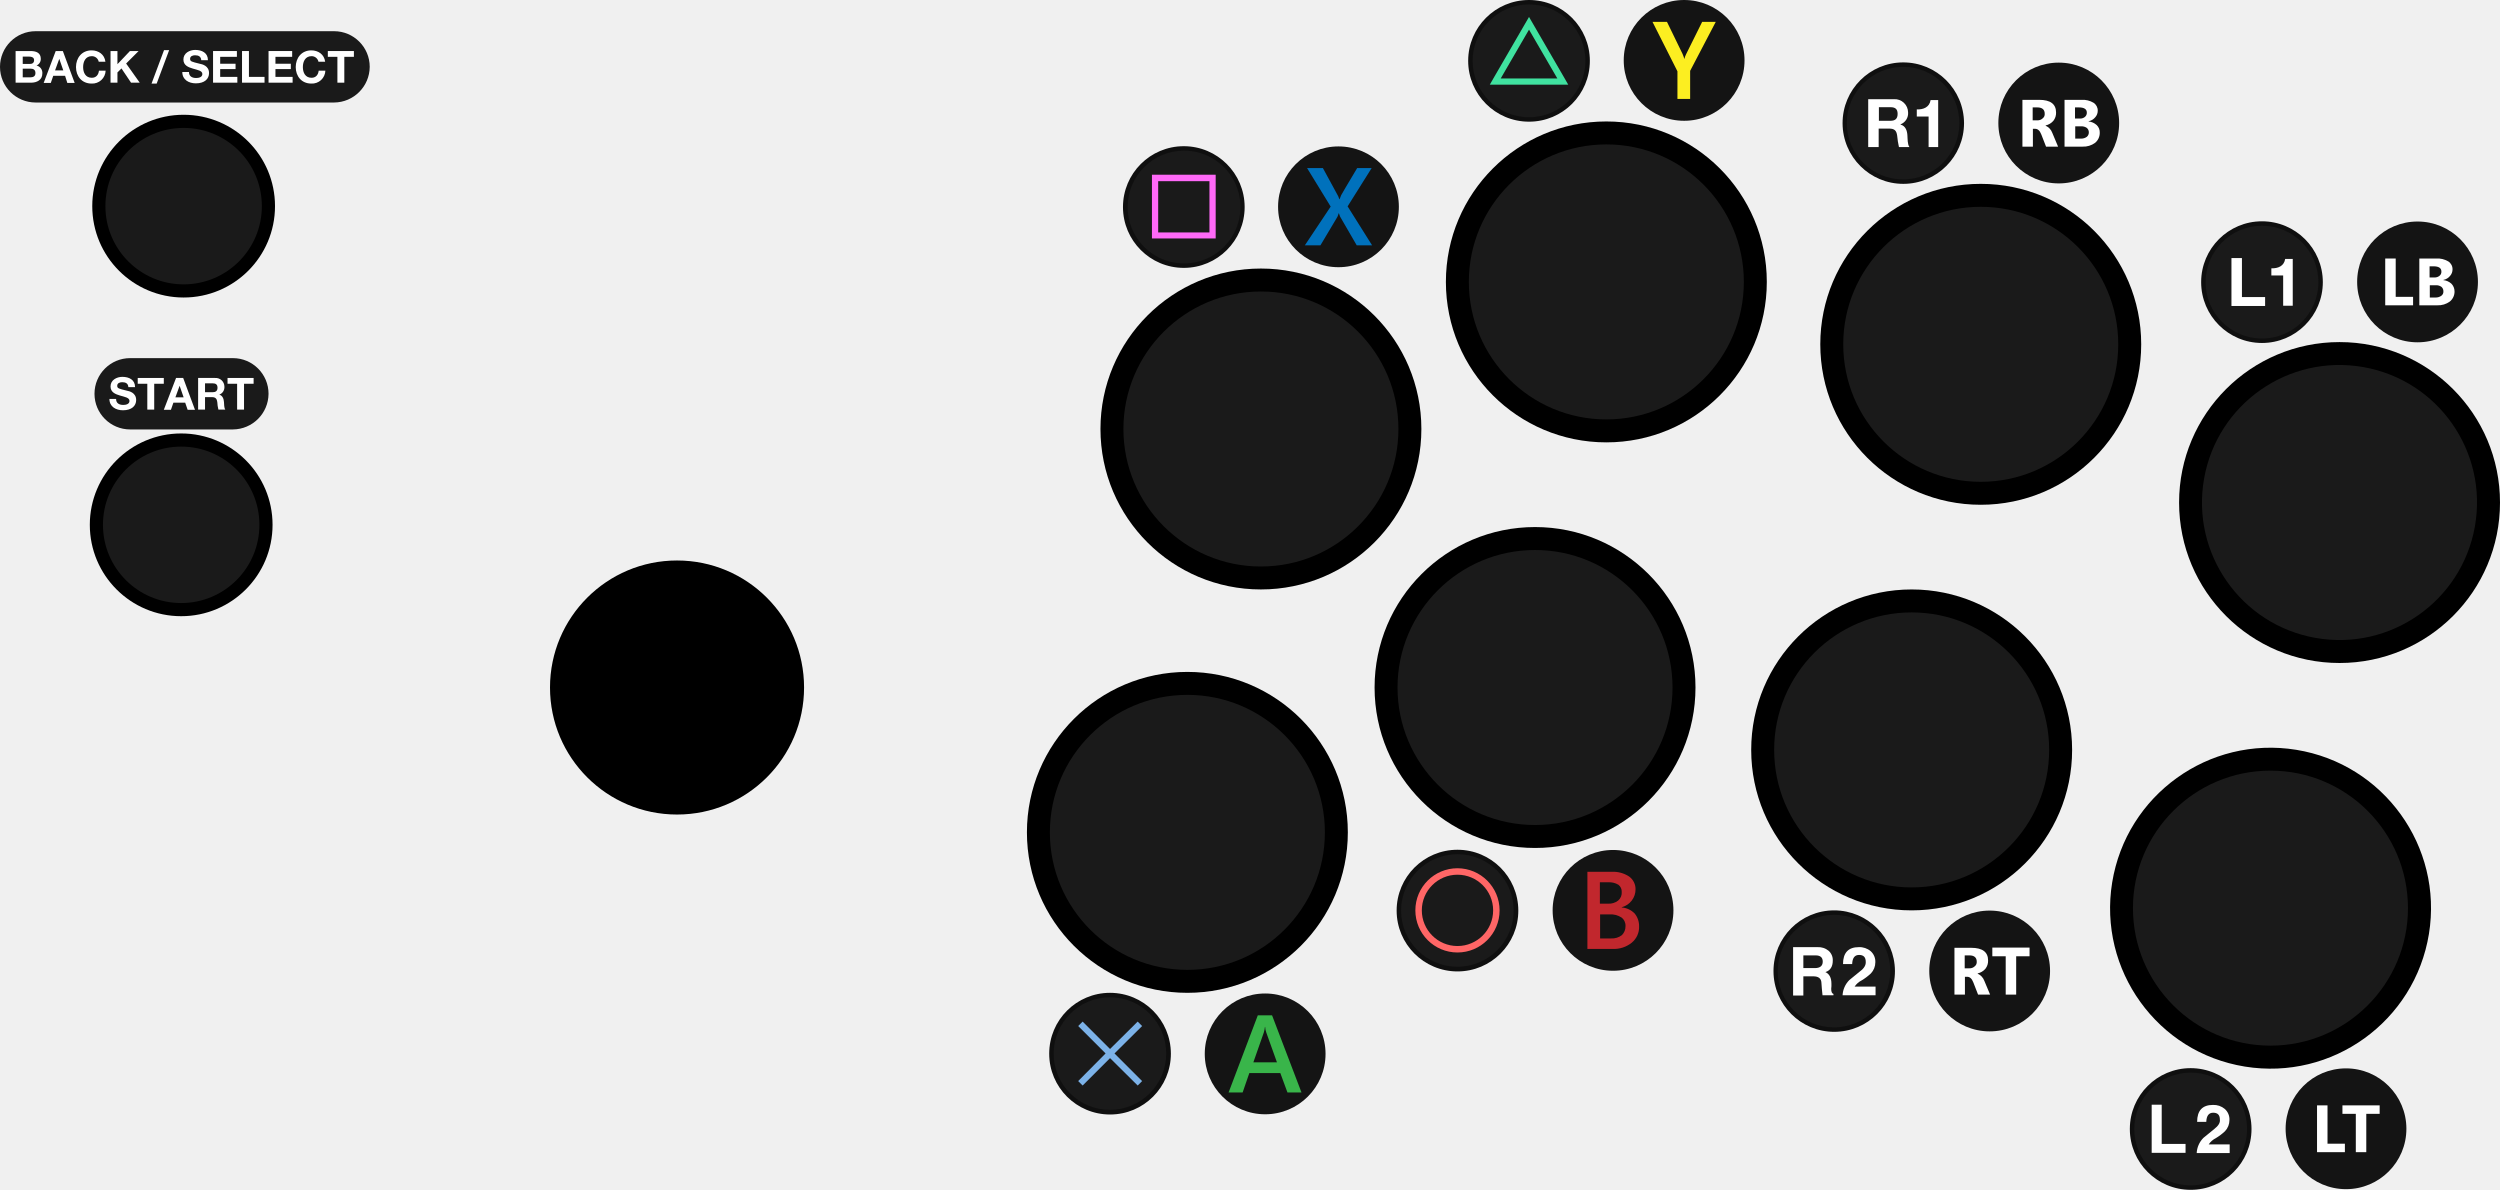
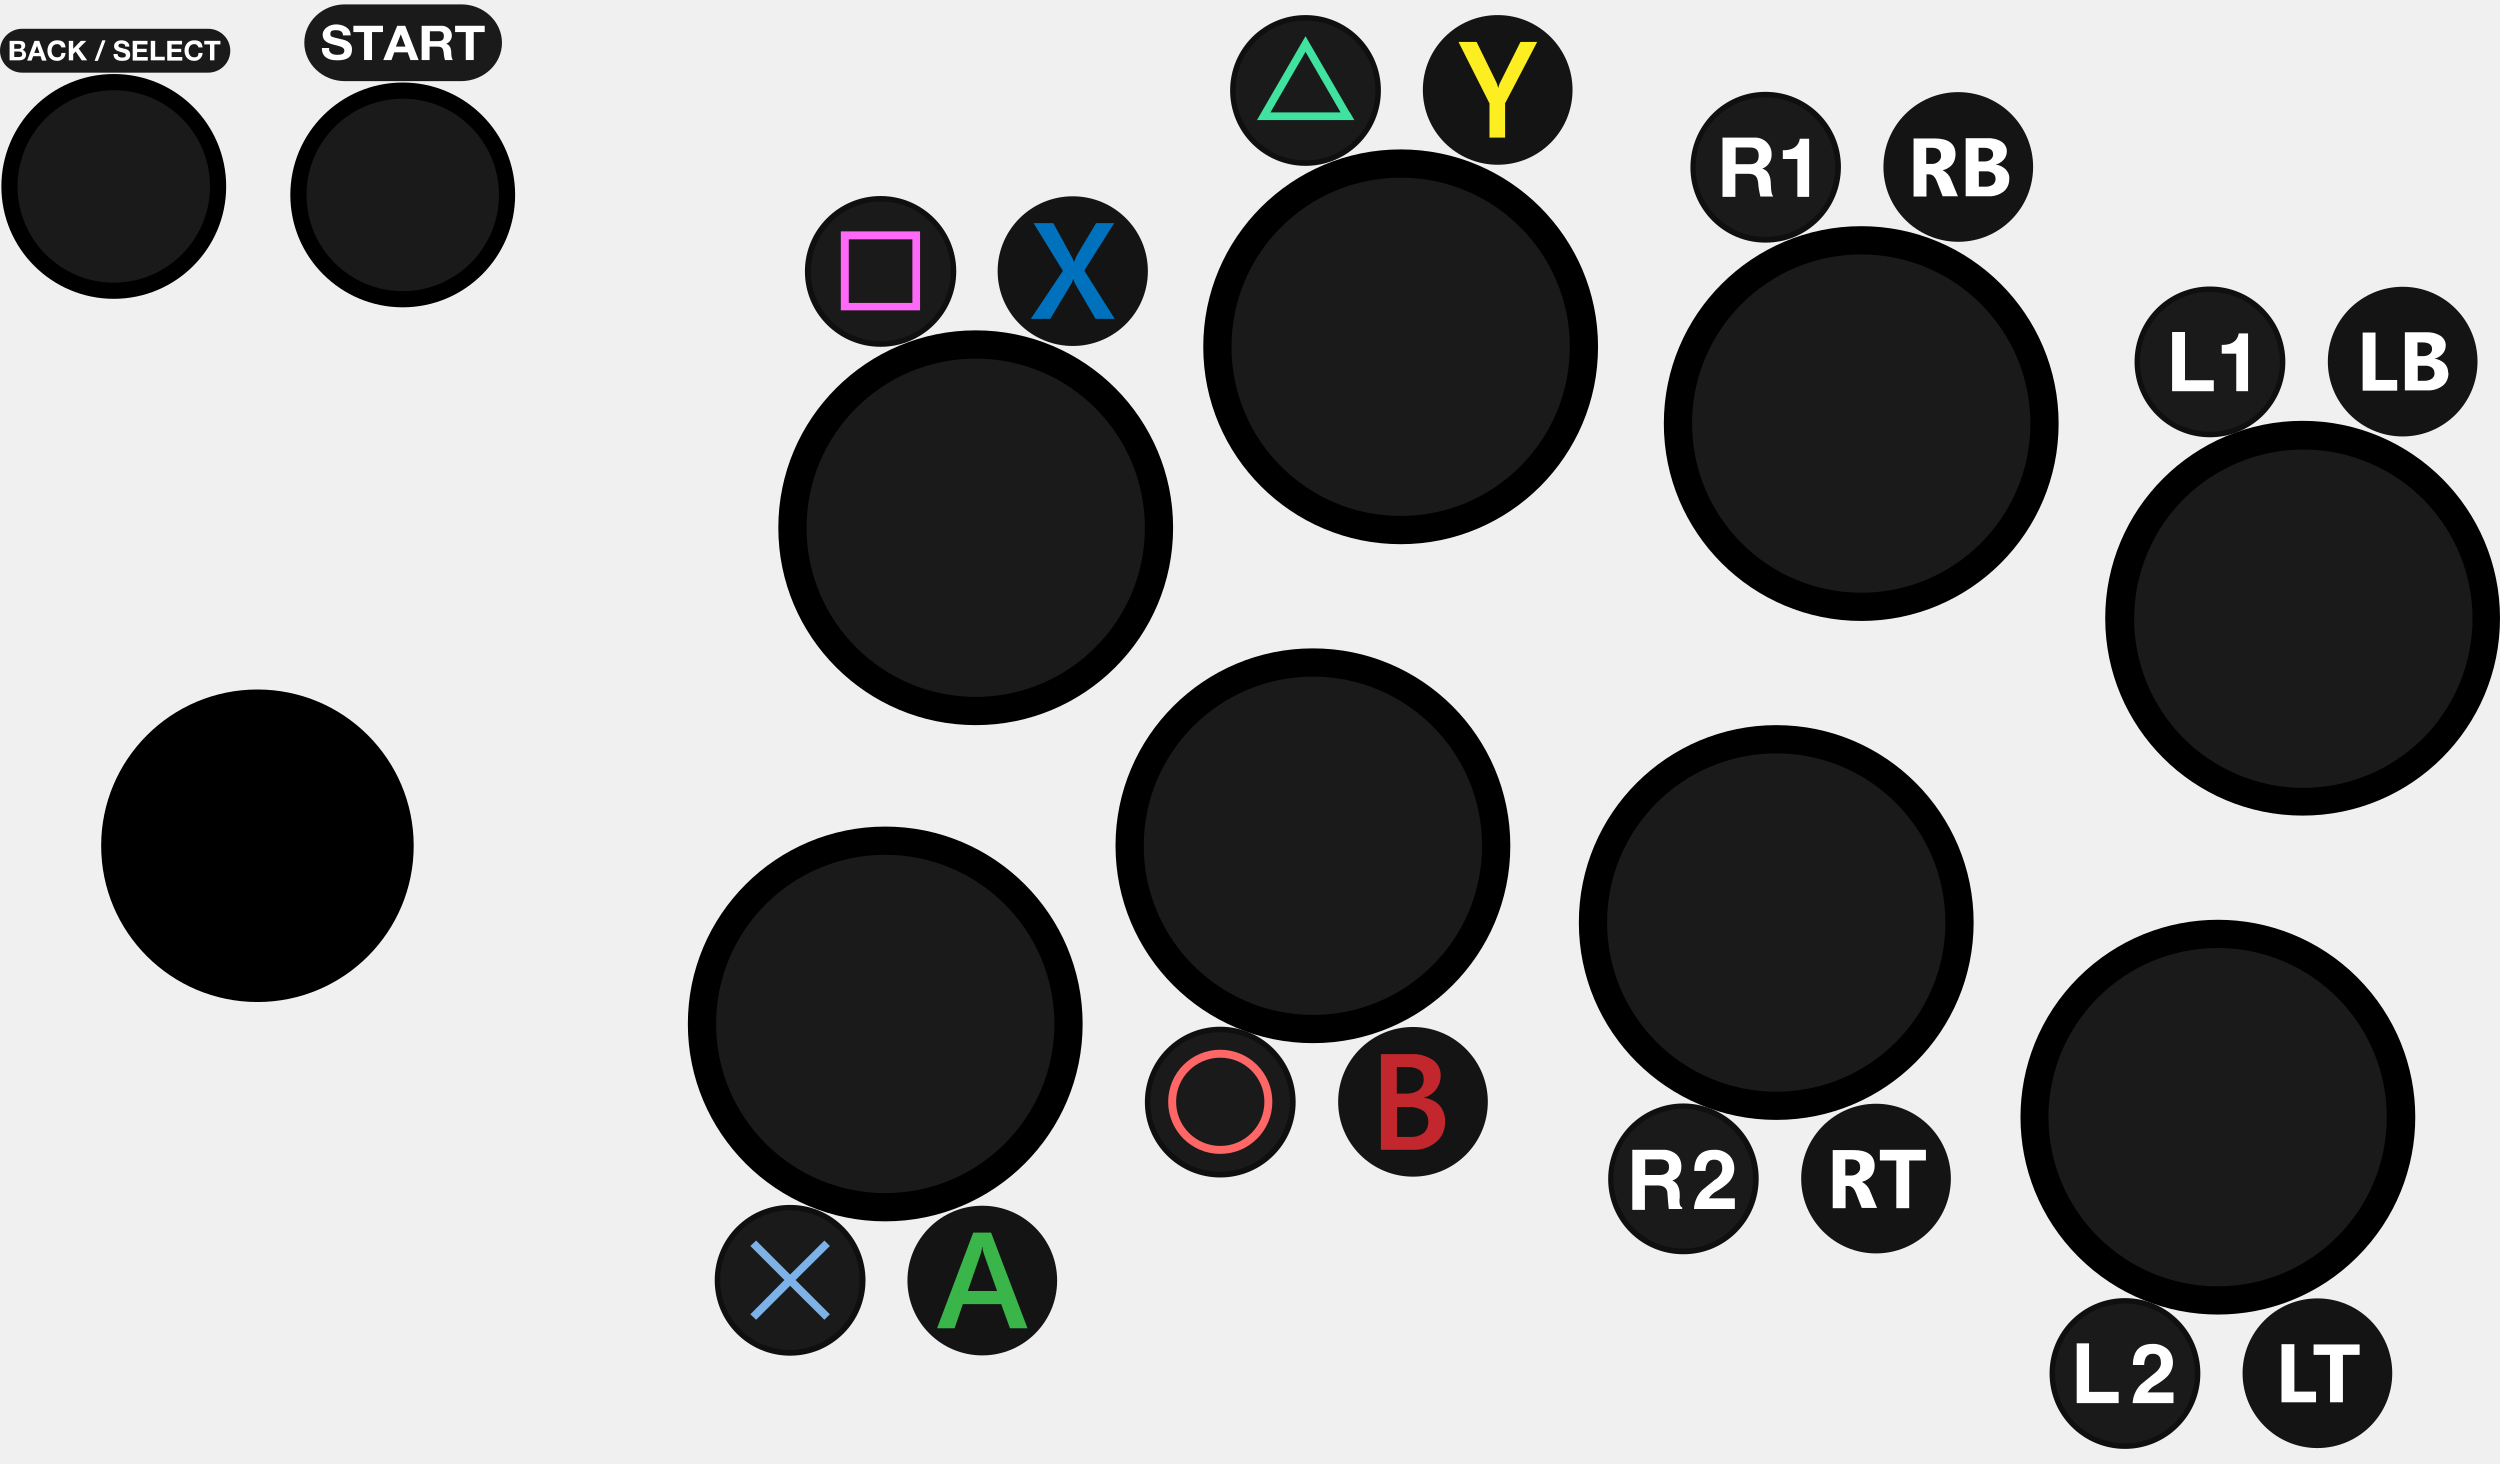
- <svg xmlns="http://www.w3.org/2000/svg" id="Layer_1" data-name="Layer 1" width="1121.8" height="533.9" viewBox="0 0 1121.8 533.9">
+ <svg xmlns="http://www.w3.org/2000/svg" id="Layer_1" version="1.1" viewBox="0 0 911.9 533.9">
  <defs>
    <style>
-       .cls-1 {
+       .st0 {
+         fill: #ff69f8;
+       }
+ 
+       .st1 {
+         fill: #39b54a;
+       }
+ 
+       .st2 {
+         fill: #0071bc;
+       }
+ 
+       .st3 {
+         fill: #141414;
+       }
+ 
+       .st4 {
+         fill: #fff;
+       }
+ 
+       .st5 {
+         fill: #f66;
+       }
+ 
+       .st6 {
+         isolation: isolate;
+       }
+ 
+       .st7 {
+         fill: #c1272d;
+       }
+ 
+       .st8 {
+         fill: #40e2a0;
+       }
+ 
+       .st9 {
+         fill: #0f0f0f;
+       }
+ 
+       .st10 {
        fill: #1a1a1a;
      }

-       .cls-2 {
-         fill: #fff;
-       }
- 
-       .cls-3 {
-         fill: #141414;
-       }
- 
-       .cls-4 {
-         fill: #0f0f0f;
-       }
- 
-       .cls-5 {
-         isolation: isolate;
-       }
- 
-       .cls-6 {
+       .st11 {
        fill: #fcee21;
      }

-       .cls-7 {
-         fill: #40e2a0;
-       }
- 
-       .cls-8 {
-         fill: #0071bc;
-       }
- 
-       .cls-9 {
-         fill: #ff69f8;
-       }
- 
-       .cls-10 {
-         fill: #39b54a;
-       }
- 
-       .cls-11 {
+       .st12 {
        fill: #7cb2e8;
-       }
- 
-       .cls-12 {
-         fill: #c1272d;
-       }
- 
-       .cls-13 {
-         fill: #f66;
      }
    </style>
  </defs>
  <g>
    <g>
-       <circle cx="565.8" cy="192.5" r="72" />
-       <circle class="cls-1" cx="565.8" cy="192.5" r="61.7" />
-     </g>
-     <g>
-       <circle cx="720.8" cy="126.5" r="72" />
-       <circle class="cls-1" cx="720.8" cy="126.5" r="61.7" />
-     </g>
-     <g>
-       <circle cx="888.8" cy="154.5" r="72" />
-       <circle class="cls-1" cx="888.8" cy="154.5" r="61.7" />
-     </g>
-     <g>
-       <circle cx="1049.8" cy="225.5" r="72" />
-       <circle class="cls-1" cx="1049.8" cy="225.5" r="61.7" transform="translate(645.58 1220.25) rotate(-80.01)" />
-     </g>
-     <g>
-       <circle cx="1018.8" cy="407.5" r="72" transform="translate(453.37 1347.87) rotate(-80.78)" />
-       <circle class="cls-1" cx="1018.8" cy="407.5" r="61.7" />
-     </g>
-     <g>
-       <circle cx="857.8" cy="336.5" r="72" />
-       <circle class="cls-1" cx="857.8" cy="336.5" r="61.7" />
-     </g>
-     <g>
-       <circle cx="688.8" cy="308.5" r="72" />
-       <circle class="cls-1" cx="688.8" cy="308.5" r="61.7" />
-     </g>
-     <g>
-       <circle cx="532.8" cy="373.5" r="72" />
-       <circle class="cls-1" cx="532.8" cy="373.5" r="61.7" />
-     </g>
-   </g>
-   <circle cx="303.8" cy="308.5" r="57" />
-   <g>
-     <circle cx="82.4" cy="92.5" r="41" />
-     <circle class="cls-1" cx="82.4" cy="92.5" r="35.1" />
-   </g>
-   <path class="cls-1" d="M104.5,192.7H58.4a16,16,0,0,1-16-16h0a16,16,0,0,1,16-16h46.1a16,16,0,0,1,16,16h0A16.11,16.11,0,0,1,104.5,192.7Z" />
-   <g>
-     <circle cx="81.3" cy="235.5" r="41" />
-     <circle class="cls-1" cx="81.3" cy="235.5" r="35.1" />
-   </g>
-   <g>
-     <path class="cls-2" d="M52.1,179.1c0,1.9,1.5,2.6,3.2,2.6,1.1,0,2.8-.3,2.8-1.8s-2.2-1.8-4.2-2.4-4.3-1.4-4.3-4.1c0-2.9,2.8-4.3,5.3-4.3,3,0,5.7,1.3,5.7,4.6h-3c-.1-1.7-1.3-2.2-2.8-2.2-1,0-2.2.4-2.2,1.6s.7,1.3,4.3,2.2c1.1.2,4.2.9,4.2,4.2,0,2.6-2,4.6-5.9,4.6-3.2,0-6.1-1.6-6.1-5.1h3Z" />
-     <path class="cls-2" d="M66.1,172.2H61.8v-2.6H73.5v2.6H69.2v11.6H66.1Z" />
-     <path class="cls-2" d="M79,169.6h3.2l5.3,14.3H84.2l-1.1-3.2H77.8l-1.1,3.2H73.5Zm-.3,8.7h3.7l-1.8-5.2h0Z" />
-     <path class="cls-2" d="M88.8,169.6h7.7a3.92,3.92,0,0,1,4.2,3.9,3.58,3.58,0,0,1-2.3,3.6h0c1.5.4,2,1.9,2.1,3.3.1.9,0,2.6.6,3.4H98a17.36,17.36,0,0,1-.5-3.4c-.2-1.5-.8-2.2-2.4-2.2H92v5.6H88.9V169.6ZM92,176h3.4c1.4,0,2.2-.6,2.2-2s-.7-2-2.2-2H92Z" />
-     <path class="cls-2" d="M106.4,172.2h-4.3v-2.6h11.7v2.6h-4.3v11.6h-3.1Z" />
-   </g>
-   <path class="cls-1" d="M149.9,46H16A16,16,0,0,1,0,30H0A16,16,0,0,1,16,14H149.9a16,16,0,0,1,16,16h0A16.11,16.11,0,0,1,149.9,46Z" />
-   <g>
-     <path class="cls-2" d="M7,22.9h6.7c2.7,0,4.6.9,4.6,3.5a3.19,3.19,0,0,1-1.9,3A3.38,3.38,0,0,1,19,33c0,2.9-2.5,4.1-5,4.1H7Zm3.2,5.8h3.2c1.1,0,1.9-.5,1.9-1.7s-1-1.6-2.2-1.6H10.2Zm0,6h3.4c1.2,0,2.3-.4,2.3-1.9s-.9-2-2.3-2H10.2Z" />
-     <path class="cls-2" d="M25,22.9h3.2l5.3,14.3H30.2l-1-3.2H23.9l-1.1,3.2H19.6Zm-.3,8.7h3.7l-1.8-5.2h0Z" />
-     <path class="cls-2" d="M44.3,27.7a3.13,3.13,0,0,0-3.1-2.5c-2.8,0-3.9,2.4-3.9,4.9s1.1,4.8,3.9,4.8c1.9,0,3-1.3,3.2-3.2h3a6,6,0,0,1-6.3,5.8c-4.4,0-7-3.3-7-7.4s2.6-7.5,7-7.5c3.1,0,5.8,1.8,6.2,5.1Z" />
-     <path class="cls-2" d="M49.6,22.9h3.1v5.9l5.6-5.9h3.9l-5.6,5.6,6.1,8.6H58.8l-4.3-6.4-1.8,1.8v4.6H49.6Z" />
-     <path class="cls-2" d="M73.6,22.5h2.3l-5.6,15H68Z" />
-     <path class="cls-2" d="M84.8,32.4c0,1.9,1.5,2.6,3.2,2.6,1.1,0,2.8-.3,2.8-1.8s-2.2-1.8-4.2-2.4-4.3-1.4-4.3-4.1c0-2.9,2.8-4.3,5.3-4.3,3,0,5.7,1.3,5.7,4.6h-3c-.1-1.7-1.3-2.2-2.8-2.2-1,0-2.2.4-2.2,1.6s.7,1.3,4.3,2.2c1.1.2,4.2.9,4.2,4.2,0,2.6-2,4.6-5.9,4.6-3.2,0-6.1-1.6-6.1-5.1h3Z" />
-     <path class="cls-2" d="M95.6,22.9h10.7v2.6H98.8v3.1h6.9V31H98.8v3.5h7.7v2.6H95.6Z" />
-     <path class="cls-2" d="M108.6,22.9h3.1V34.5h7v2.6H108.6Z" />
-     <path class="cls-2" d="M120.4,22.9h10.7v2.6h-7.5v3.1h6.9V31h-6.9v3.5h7.7v2.6H120.5V22.9Z" />
-     <path class="cls-2" d="M142.9,27.7a3.13,3.13,0,0,0-3.1-2.5c-2.8,0-3.9,2.4-3.9,4.9s1.1,4.8,3.9,4.8c1.9,0,3-1.3,3.2-3.2h3a6,6,0,0,1-6.3,5.8c-4.4,0-7-3.3-7-7.4s2.6-7.5,7-7.5c3.1,0,5.8,1.8,6.2,5.1Z" />
-     <path class="cls-2" d="M151.4,25.5h-4.3V22.9h11.7v2.6h-4.3V37.1h-3.1V25.5Z" />
+       <circle cx="355.9" cy="192.5" r="72" />
+       <circle class="st10" cx="355.9" cy="192.5" r="61.7" />
+     </g>
+     <g>
+       <circle cx="510.9" cy="126.5" r="72" />
+       <circle class="st10" cx="510.9" cy="126.5" r="61.7" />
+     </g>
+     <g>
+       <circle cx="678.9" cy="154.5" r="72" />
+       <circle class="st10" cx="678.9" cy="154.5" r="61.7" />
+     </g>
+     <g>
+       <circle cx="839.9" cy="225.5" r="72" />
+       <circle class="st10" cx="839.9" cy="225.5" r="61.7" transform="translate(341 937.8) rotate(-70)" />
+     </g>
+     <g>
+       <circle cx="809" cy="407.5" r="72" transform="translate(-51.2 691.4) rotate(-45)" />
+       <circle class="st10" cx="808.9" cy="407.5" r="61.7" />
+     </g>
+     <g>
+       <circle cx="647.9" cy="336.5" r="72" />
+       <circle class="st10" cx="647.9" cy="336.5" r="61.7" />
+     </g>
+     <g>
+       <circle cx="478.9" cy="308.5" r="72" />
+       <circle class="st10" cx="478.9" cy="308.5" r="61.7" />
+     </g>
+     <g>
+       <circle cx="322.9" cy="373.5" r="72" />
+       <circle class="st10" cx="322.9" cy="373.5" r="61.7" />
+     </g>
+   </g>
+   <circle cx="93.9" cy="308.5" r="57" />
+   <g>
+     <circle cx="41.5" cy="68" r="41" />
+     <circle class="st10" cx="41.5" cy="68" r="35.1" />
+   </g>
+   <path class="st10" d="M168.3,29.6h-42.5c-8.1,0-14.8-6.3-14.8-14h0c0-7.7,6.6-14,14.8-14h42.5c8.1,0,14.8,6.3,14.8,14h0c0,7.7-6.6,13.9-14.8,14Z" />
+   <g>
+     <circle cx="146.9" cy="71.1" r="41" />
+     <circle class="st10" cx="146.9" cy="71.1" r="35.1" />
+   </g>
+   <g>
+     <path class="st4" d="M120,17.7c0,1.7,1.4,2.3,3,2.3s2.6-.3,2.6-1.6-2-1.6-3.9-2.1-4-1.2-4-3.6,2.6-3.8,4.9-3.8,5.3,1.1,5.3,4h-2.8c0-1.5-1.2-1.9-2.6-1.9s-2,.3-2,1.4.6,1.1,4,1.9c1,.2,3.9.8,3.9,3.7s-1.8,4-5.4,4-5.6-1.4-5.6-4.5h2.8Z" />
+     <path class="st4" d="M132.9,11.7h-4v-2.3h10.8v2.3h-4v10.2h-2.9v-10.2Z" />
+     <path class="st4" d="M144.8,9.4h3l4.9,12.5h-3l-1-2.8h-4.9l-1,2.8h-3l5.1-12.5ZM144.5,17h3.4l-1.7-4.5h0l-1.8,4.5Z" />
+     <path class="st4" d="M153.8,9.4h7.1c2-.1,3.7,1.3,3.9,3.2,0,0,0,.2,0,.2.1,1.4-.8,2.7-2.1,3.2h0c1.4.3,1.8,1.7,1.9,2.9,0,.8,0,2.3.6,3h-2.9c-.3-1-.4-2-.5-3-.2-1.3-.7-1.9-2.2-1.9h-2.9v4.9h-2.9v-12.4h0ZM156.8,15h3.1c1.3,0,2-.5,2-1.8s-.6-1.8-2-1.8h-3.1v3.5Z" />
+     <path class="st4" d="M170,11.7h-4v-2.3h10.8v2.3h-4v10.2h-2.9v-10.2Z" />
+   </g>
+   <path class="st10" d="M75.9,26.5H8.1c-4.5,0-8.1-3.6-8.1-8h0c0-4.4,3.6-8,8.1-8h67.8c4.5,0,8.1,3.6,8.1,8h0c0,4.4-3.6,8-8.1,8Z" />
+   <g>
+     <path class="st4" d="M3.5,14.9h3.4c1.4,0,2.3.4,2.3,1.8,0,.6-.4,1.2-1,1.5.8.2,1.4,1,1.3,1.8,0,1.5-1.3,2-2.5,2h-3.5v-7.1ZM5.2,17.8h1.6c.6,0,1-.2,1-.9s-.5-.8-1.1-.8h-1.5v1.7ZM5.2,20.8h1.7c.6,0,1.2-.2,1.2-1s-.5-1-1.2-1h-1.7v2Z" />
+     <path class="st4" d="M12.7,14.9h1.6l2.7,7.2h-1.7l-.5-1.6h-2.7l-.6,1.6h-1.6l2.7-7.2ZM12.5,19.3h1.9l-.9-2.6h0l-1,2.6Z" />
+     <path class="st4" d="M22.4,17.3c-.2-.7-.8-1.3-1.6-1.2-1.4,0-2,1.2-2,2.4s.6,2.4,2,2.4,1.5-.6,1.6-1.6h1.5c0,1.7-1.5,3-3.1,2.9,0,0,0,0,0,0-2.2,0-3.5-1.6-3.5-3.7s1.3-3.8,3.5-3.8,2.9.9,3.1,2.6h-1.5Z" />
+     <path class="st4" d="M25.1,14.9h1.6v2.9l2.8-2.9h2l-2.8,2.8,3.1,4.3h-2l-2.2-3.2-.9.9v2.3h-1.6v-7.1Z" />
+     <path class="st4" d="M37.3,14.7h1.2l-2.8,7.5h-1.2l2.8-7.5Z" />
+     <path class="st4" d="M42.9,19.7c0,1,.8,1.3,1.6,1.3s1.4-.1,1.4-.9-1.1-.9-2.1-1.2-2.2-.7-2.2-2.1,1.4-2.1,2.7-2.1,2.9.6,2.9,2.3h-1.5c0-.9-.7-1.1-1.4-1.1s-1.1.2-1.1.8.4.6,2.2,1.1c.6.1,2.1.4,2.1,2.1s-1,2.3-3,2.3-3.1-.8-3.1-2.5h1.5Z" />
+     <path class="st4" d="M48.4,14.9h5.4v1.3h-3.8v1.6h3.5v1.2h-3.5v1.8h3.9v1.3h-5.5v-7.1Z" />
+     <path class="st4" d="M55,14.9h1.6v5.8h3.5v1.3h-5.1v-7.1Z" />
+     <path class="st4" d="M61,14.9h5.4v1.3h-3.8v1.6h3.5v1.2h-3.5v1.8h3.9v1.3h-5.5v-7.1h0Z" />
+     <path class="st4" d="M72.4,17.3c-.2-.7-.8-1.3-1.6-1.2-1.4,0-2,1.2-2,2.4s.6,2.4,2,2.4,1.5-.6,1.6-1.6h1.5c0,1.7-1.5,3-3.1,2.9,0,0,0,0,0,0-2.2,0-3.5-1.6-3.5-3.7s1.3-3.8,3.5-3.8,2.9.9,3.1,2.6h-1.5Z" />
+     <path class="st4" d="M76.7,16.2h-2.2v-1.3h5.9v1.3h-2.2v5.8h-1.6v-5.8h0Z" />
  </g>
  <g>
    <g>
      <g id="ABXY">
        <g id="B">
-           <circle class="cls-3" cx="1084.8" cy="126.5" r="27.1" />
-         </g>
-       </g>
-       <g>
-         <path class="cls-2" d="M1082.8,137h-12.5V116h4.7v17.2h7.8Z" />
-         <path class="cls-2" d="M1101.4,130.7a5.74,5.74,0,0,1-2.1,4.6,8.9,8.9,0,0,1-5.6,1.7h-8.1V116h7.6a9.39,9.39,0,0,1,5.4,1.3,4.13,4.13,0,0,1,1.9,3.6,4.36,4.36,0,0,1-1.1,2.9,5.1,5.1,0,0,1-3,1.8v.1a6.29,6.29,0,0,1,3.6,1.6A4.94,4.94,0,0,1,1101.4,130.7Zm-5.9-8.9c0-1.5-1.2-2.3-3.5-2.3h-1.8v5h2.1a3.33,3.33,0,0,0,2.3-.7A2.25,2.25,0,0,0,1095.5,121.8Zm.9,8.9a2.52,2.52,0,0,0-.9-2,4,4,0,0,0-2.6-.7h-2.6v5.5h2.6a4.24,4.24,0,0,0,2.6-.8A2.26,2.26,0,0,0,1096.4,130.7Z" />
-       </g>
-     </g>
-     <g>
-       <g>
-         <path class="cls-1" d="M1015,152.7a26.3,26.3,0,1,1,26.3-26.3A26.33,26.33,0,0,1,1015,152.7Z" />
-         <path class="cls-4" d="M1015,101.3a25.3,25.3,0,1,1-25.3,25.3,25.33,25.33,0,0,1,25.3-25.3m0-2a27.3,27.3,0,1,0,27.3,27.3A27.34,27.34,0,0,0,1015,99.3Z" />
-       </g>
-       <g>
-         <path class="cls-2" d="M1001.3,115.8h4.7v17.5h10.4v4h-15.1V115.8Z" />
-         <path class="cls-2" d="M1028.8,137.2h-4.3V123.6h-5.3v-3.2c3,.1,5.7-1,6.2-4.2h3.4Z" />
-       </g>
-     </g>
-   </g>
-   <g>
-     <g id="ABXY-2" data-name="ABXY">
-       <g id="B-2" data-name="B">
-         <circle class="cls-3" cx="923.8" cy="55.2" r="27.1" />
-       </g>
-     </g>
-     <g>
-       <path class="cls-2" d="M923.5,65.8h-5.4L916,60.4c-.7-1.8-1.6-2.6-2.8-2.6h-1v8h-4.7v-21H915c5.1,0,7.6,1.9,7.6,5.7a5.67,5.67,0,0,1-1.2,3.7,6.5,6.5,0,0,1-3.5,2.1v.1a5.59,5.59,0,0,1,3,3.2Zm-6-14.8c0-1.8-1.1-2.8-3.3-2.8h-2.1V54h2.1a3.24,3.24,0,0,0,2.4-.9A2.34,2.34,0,0,0,917.5,51Z" />
-       <path class="cls-2" d="M942.2,59.5a5.74,5.74,0,0,1-2.1,4.6,8.9,8.9,0,0,1-5.6,1.7h-8.1v-21H934a9.39,9.39,0,0,1,5.4,1.3,4.13,4.13,0,0,1,1.9,3.6,4.36,4.36,0,0,1-1.1,2.9,5.1,5.1,0,0,1-3,1.8v.1a6.29,6.29,0,0,1,3.6,1.6A4.39,4.39,0,0,1,942.2,59.5Zm-5.8-9c0-1.5-1.2-2.3-3.5-2.3h-1.8v5h2.1a3.33,3.33,0,0,0,2.3-.7A2.38,2.38,0,0,0,936.4,50.5Zm.9,8.9a2.52,2.52,0,0,0-.9-2,4,4,0,0,0-2.6-.7h-2.6v5.5h2.6a4.24,4.24,0,0,0,2.6-.8A2.53,2.53,0,0,0,937.3,59.4Z" />
-     </g>
-     <g>
-       <g>
-         <path class="cls-1" d="M854,81.5a26.25,26.25,0,1,1,26.3-26.3A26.33,26.33,0,0,1,854,81.5Z" />
-         <path class="cls-4" d="M854,30a25.25,25.25,0,1,1-25.3,25.2A25.31,25.31,0,0,1,854,30m0-2a27.25,27.25,0,1,0,27.3,27.2A27.31,27.31,0,0,0,854,28Z" />
-       </g>
-       <g>
-         <path class="cls-2" d="M838.4,44.5h11.5a6,6,0,0,1,6.3,5.9,5.33,5.33,0,0,1-3.4,5.4v.1c2.3.6,3,2.8,3.1,5,.1,1.4,0,3.9.9,5.1h-4.7a36.39,36.39,0,0,1-.8-5.1c-.3-2.3-1.2-3.2-3.6-3.2H843V66h-4.7V44.5Zm4.7,9.7h5.2c2.1,0,3.2-.9,3.2-3.1s-1.1-3-3.2-3h-5.2Z" />
-         <path class="cls-2" d="M869.7,66h-4.3V52.3h-5.3V49.1c3,.1,5.7-1,6.2-4.2h3.4V66Z" />
+           <ellipse class="st3" cx="876.4" cy="131.9" rx="27.3" ry="27.3" />
+         </g>
+       </g>
+       <g>
+         <path class="st4" d="M874.4,142.5h-12.6v-21.2h4.7v17.3h7.9v3.8Z" />
+         <path class="st4" d="M893.1,136.1c0,1.8-.7,3.5-2.1,4.6-1.6,1.2-3.6,1.8-5.6,1.7h-8.2v-21.2h7.6c1.9-.1,3.8.3,5.4,1.3,1.2.8,2,2.2,1.9,3.6,0,1.1-.4,2.1-1.1,2.9-.8.9-1.8,1.6-3,1.8h0c1.3.2,2.6.8,3.6,1.7.9.9,1.4,2.1,1.4,3.4ZM887.1,127.2c0-1.5-1.2-2.3-3.5-2.3h-1.8v5h2.1c.8,0,1.7-.2,2.3-.7.6-.5,1-1.2.9-2ZM888,136.1c0-.8-.3-1.5-.9-2-.8-.5-1.7-.8-2.6-.7h-2.6v5.5h2.6c.9,0,1.9-.3,2.6-.8.6-.5,1-1.2.9-2Z" />
+       </g>
+     </g>
+     <g>
+       <g>
+         <path class="st10" d="M806.1,158.3c-14.6,0-26.5-11.9-26.5-26.5,0-14.6,11.9-26.5,26.5-26.5,14.6,0,26.5,11.9,26.5,26.5,0,14.6-11.9,26.5-26.5,26.5Z" />
+         <path class="st9" d="M806.1,106.5c14.1,0,25.5,11.4,25.5,25.5s-11.4,25.5-25.5,25.5c-14.1,0-25.5-11.4-25.5-25.5h0c0-14.1,11.4-25.5,25.5-25.5M806.1,104.5c-15.2,0-27.5,12.3-27.5,27.5,0,15.2,12.3,27.5,27.5,27.5,15.2,0,27.5-12.3,27.5-27.5,0-15.2-12.3-27.5-27.5-27.5Z" />
+       </g>
+       <g>
+         <path class="st4" d="M792.3,121.1h4.7v17.6h10.5v4h-15.2v-21.7h0Z" />
+         <path class="st4" d="M820,142.7h-4.3v-13.7h-5.3v-3.2c3,.1,5.7-1,6.2-4.2h3.4v21.2Z" />
+       </g>
+     </g>
+   </g>
+   <g>
+     <g id="ABXY-2">
+       <g id="B-2">
+         <ellipse class="st3" cx="714.3" cy="60.9" rx="27.3" ry="27.3" />
+       </g>
+     </g>
+     <g>
+       <path class="st4" d="M714,71.6h-5.4l-2.1-5.4c-.7-1.8-1.6-2.6-2.8-2.6h-1v8.1h-4.7v-21.2h7.6c5.1,0,7.7,1.9,7.7,5.8,0,1.3-.4,2.7-1.2,3.7-.9,1.1-2.2,1.8-3.5,2.1h0c1.4.7,2.5,1.9,3,3.3l2.6,6.3ZM708,56.7c0-1.8-1.1-2.8-3.3-2.8h-2.1v5.9h2.1c.9,0,1.8-.3,2.4-.9.6-.5,1-1.3.9-2.1Z" />
+       <path class="st4" d="M732.9,65.3c0,1.8-.7,3.5-2.1,4.6-1.6,1.2-3.6,1.8-5.6,1.7h-8.2v-21.2h7.7c1.9-.1,3.8.3,5.4,1.3,1.2.8,2,2.2,1.9,3.6,0,1.1-.4,2.1-1.1,2.9-.8.9-1.8,1.6-3,1.8h0c1.4.2,2.6.8,3.6,1.7.9.9,1.5,2.1,1.4,3.4ZM727,56.2c0-1.5-1.2-2.3-3.5-2.3h-1.8v5h2.1c.8,0,1.7-.2,2.3-.7.6-.5,1-1.2.9-2ZM727.9,65.2c0-.8-.3-1.5-.9-2-.8-.5-1.7-.8-2.6-.7h-2.6v5.6h2.6c.9,0,1.9-.3,2.6-.8.6-.5.9-1.2.9-2h0Z" />
+     </g>
+     <g>
+       <g>
+         <path class="st10" d="M644,87.5c-14.6,0-26.4-11.9-26.4-26.5,0-14.6,11.9-26.5,26.5-26.4,14.6,0,26.4,11.8,26.4,26.4,0,14.7-11.9,26.5-26.5,26.5Z" />
+         <path class="st9" d="M644,35.5c14,0,25.4,11.5,25.4,25.5,0,14.1-11.4,25.5-25.5,25.4-14,0-25.4-11.5-25.4-25.5,0-14.1,11.5-25.4,25.5-25.4M644,33.5c-15.2,0-27.4,12.4-27.4,27.6,0,15.2,12.3,27.5,27.5,27.4,15.2,0,27.4-12.4,27.4-27.6,0-15.2-12.4-27.4-27.5-27.4Z" />
+       </g>
+       <g>
+         <path class="st4" d="M628.3,50.2h11.6c3.3-.2,6.2,2.4,6.3,5.7,0,0,0,.1,0,.2.2,2.4-1.2,4.6-3.4,5.4h0c2.3.7,3,2.9,3.1,5.1.1,1.4,0,3.9.9,5.1h-4.7c-.4-1.7-.7-3.4-.8-5.1-.3-2.3-1.2-3.2-3.6-3.2h-4.7v8.4h-4.7v-21.7h.1ZM633.1,59.9h5.2c2.1,0,3.2-.9,3.2-3.1s-1.1-3-3.2-3h-5.2v6.2Z" />
+         <path class="st4" d="M659.9,71.8h-4.3v-13.8h-5.3v-3.2c3,.1,5.7-1,6.2-4.2h3.4v21.3h0Z" />
      </g>
    </g>
  </g>
  <g>
    <g>
      <g id="Y">
-         <circle class="cls-3" cx="755.7" cy="27.1" r="27.1" />
-       </g>
-       <g class="cls-5">
-         <path class="cls-6" d="M758.4,31.8V44.4h-5.7V32L741.5,9.8H748l7,14.4a11.22,11.22,0,0,1,.5,1.3c.1.4.2.7.3,1h0a9.75,9.75,0,0,1,.8-2.2l7.2-14.5h6.1Z" />
-       </g>
-     </g>
-     <g>
-       <g>
-         <path class="cls-1" d="M686.1,53.5a26.25,26.25,0,1,1,26.3-26.2A26.33,26.33,0,0,1,686.1,53.5Z" />
-         <path class="cls-4" d="M686.1,2a25.3,25.3,0,1,1-25.3,25.3A25.33,25.33,0,0,1,686.1,2m0-2a27.3,27.3,0,1,0,27.3,27.3A27.34,27.34,0,0,0,686.1,0Z" />
-       </g>
-       <path class="cls-7" d="M702.1,35.2l-16-27.6-16,27.6L668.5,38h35.2Zm-16,0H673.4l12.7-21.9,12.7,21.9Z" />
+         <ellipse class="st3" cx="546.3" cy="32.8" rx="27.3" ry="27.3" />
+       </g>
+       <g class="st6">
+         <path class="st11" d="M549,37.5v12.7h-5.7v-12.5l-11.3-22.4h6.6l7.1,14.5c.2.4.4.9.5,1.3.1.4.2.7.3,1h0c.2-.8.4-1.5.8-2.2l7.3-14.6h6.1l-11.6,22.2Z" />
+       </g>
+     </g>
+     <g>
+       <g>
+         <path class="st10" d="M476.2,59.4c-14.6,0-26.4-11.9-26.4-26.5,0-14.6,11.9-26.4,26.5-26.4,14.6,0,26.4,11.9,26.4,26.5,0,14.6-11.9,26.4-26.5,26.4Z" />
+         <path class="st9" d="M476.2,7.5c14.1,0,25.5,11.4,25.5,25.5s-11.4,25.5-25.5,25.5c-14.1,0-25.5-11.4-25.5-25.5h0c0-14.1,11.4-25.5,25.5-25.5M476.2,5.5c-15.2,0-27.5,12.3-27.5,27.5s12.3,27.5,27.5,27.5c15.2,0,27.5-12.3,27.5-27.5h0c0-15.2-12.3-27.5-27.5-27.5Z" />
+       </g>
+       <path class="st8" d="M492.3,41l-16.1-27.8-16.1,27.8-1.6,2.8h35.5l-1.6-2.8ZM476.2,41h-12.8l12.8-22.1,12.8,22.1h-12.8Z" />
    </g>
  </g>
  <g>
    <g>
      <g id="X">
-         <circle class="cls-3" cx="600.6" cy="92.8" r="27.1" />
-       </g>
-       <g class="cls-5">
-         <path class="cls-8" d="M608.8,110.1l-7.3-12.6a3.55,3.55,0,0,1-.4-.9l-.3-.9h-.1l-.3.9a3.55,3.55,0,0,1-.4.9l-7.5,12.6h-7l11.6-17.4L586.5,75.4h7.1l6.2,11.4a11.4,11.4,0,0,1,1.2,2.6h.1a18.68,18.68,0,0,0,.7-1.8c.1-.3,2.5-4.3,7.2-12.2h6.5L604.7,92.6l11,17.5Z" />
-       </g>
-     </g>
-     <g>
-       <g>
-         <path class="cls-1" d="M531.2,119.1a26.3,26.3,0,1,1,26.3-26.3A26.25,26.25,0,0,1,531.2,119.1Z" />
-         <path class="cls-4" d="M531.2,67.6A25.3,25.3,0,1,1,506,92.8a25.33,25.33,0,0,1,25.2-25.2m0-2a27.3,27.3,0,1,0,27.3,27.3,27.34,27.34,0,0,0-27.3-27.3Z" />
-       </g>
-       <path class="cls-9" d="M542.7,78.4H516.9V107h28.6V78.4Zm0,25.9h-23v-23h23Z" />
+         <ellipse class="st3" cx="391.3" cy="98.9" rx="27.4" ry="27.3" />
+       </g>
+       <g class="st6">
+         <path class="st2" d="M399.6,116.3l-7.4-12.7c-.2-.3-.3-.6-.4-.9l-.3-.9h-.1l-.3.9c0,.3-.2.6-.4.9l-7.6,12.7h-7.1l11.7-17.5-10.7-17.4h7.2l6.3,11.5c.5.8.9,1.7,1.2,2.6h.1c.3-.6.5-1.2.7-1.8.1-.3,2.5-4.3,7.3-12.3h6.6l-10.9,17.3,11.1,17.6h-7Z" />
+       </g>
+     </g>
+     <g>
+       <g>
+         <path class="st10" d="M321.2,125.4c-14.7,0-26.6-11.9-26.6-26.5s11.9-26.5,26.6-26.5,26.6,11.9,26.6,26.5h0c0,14.6-11.8,26.5-26.5,26.5,0,0,0,0-.1,0Z" />
+         <path class="st9" d="M321.2,73.5c14.1,0,25.6,11.3,25.6,25.4,0,14.1-11.3,25.5-25.4,25.6-14.1,0-25.6-11.3-25.6-25.4,0,0,0-.1,0-.2,0-14,11.4-25.3,25.4-25.4M321.2,71.5c-15.2,0-27.6,12.3-27.6,27.5s12.3,27.5,27.6,27.5c15.2,0,27.6-12.3,27.6-27.5h0c0-15.2-12.4-27.5-27.6-27.5Z" />
+       </g>
+       <path class="st0" d="M332.8,84.4h-26.1v28.8h28.9v-28.8h-2.8ZM332.8,110.5h-23.2v-23.2h23.2v23.2Z" />
    </g>
  </g>
  <g>
    <g>
      <g id="A">
-         <circle class="cls-3" cx="567.7" cy="472.9" r="27.1" />
-       </g>
-       <g class="cls-5">
-         <path class="cls-10" d="M577.7,490.2l-3.2-8.7H560.6l-3,8.7h-6.3l13.1-34.6h6.4L584,490.2Zm-10-29.4h-.1a13.75,13.75,0,0,1-.5,2.5l-4.7,13.4H573l-4.8-13.4A8.12,8.12,0,0,1,567.7,460.8Z" />
-       </g>
-     </g>
-     <g>
-       <g>
-         <path class="cls-1" d="M498.1,499a26.3,26.3,0,1,1,26.2-26.3A26.33,26.33,0,0,1,498.1,499Z" />
-         <path class="cls-4" d="M498.1,447.5a25.25,25.25,0,1,1-25.3,25.2,25.33,25.33,0,0,1,25.3-25.2m0-2a27.3,27.3,0,1,0,27.3,27.3,27.34,27.34,0,0,0-27.3-27.3Z" />
-       </g>
-       <polygon class="cls-11" points="512.5 460.4 510.5 458.4 498.1 470.7 485.8 458.4 483.8 460.4 496.1 472.7 483.8 485.1 485.8 487.1 498.1 474.8 510.5 487.1 512.5 485.1 500.1 472.7 512.5 460.4" />
-     </g>
-   </g>
-   <g>
-     <g id="ABXY-3" data-name="ABXY">
-       <g>
-         <g id="B-3" data-name="B">
-           <circle class="cls-3" cx="723.8" cy="408.5" r="27.1" />
-         </g>
-         <g class="cls-5">
-           <path class="cls-12" d="M735.5,415.7a9,9,0,0,1-3.3,7.3,12.72,12.72,0,0,1-8.6,2.8H712.3V391.2h10.9a12.9,12.9,0,0,1,7.8,2.1,6.93,6.93,0,0,1,2.9,5.8,8.16,8.16,0,0,1-1.7,5,8.39,8.39,0,0,1-4.5,3v.1a9.05,9.05,0,0,1,5.8,2.7A8.88,8.88,0,0,1,735.5,415.7Zm-7.8-15.5a3.8,3.8,0,0,0-1.5-3.2,8,8,0,0,0-4.6-1.1h-3.7v9.6h3.7a6.73,6.73,0,0,0,4.5-1.4A4.59,4.59,0,0,0,727.7,400.2Zm1.7,15.4a4.58,4.58,0,0,0-1.8-3.9,8.81,8.81,0,0,0-5.3-1.4H718v10.8h4.9a7.36,7.36,0,0,0,4.9-1.5A5.58,5.58,0,0,0,729.4,415.6Z" />
-         </g>
-       </g>
-     </g>
-     <g>
-       <g>
-         <path class="cls-1" d="M654,434.7a26.3,26.3,0,1,1,26.3-26.3A26.33,26.33,0,0,1,654,434.7Z" />
-         <path class="cls-4" d="M654,383.3a25.25,25.25,0,1,1-25.3,25.2A25.33,25.33,0,0,1,654,383.3m0-2a27.3,27.3,0,1,0,27.3,27.3A27.34,27.34,0,0,0,654,381.3Z" />
-       </g>
-       <path class="cls-13" d="M654,389.6a18.9,18.9,0,1,0,18.9,18.9A18.95,18.95,0,0,0,654,389.6Zm0,34.9a16,16,0,1,1,16-16A16,16,0,0,1,654,424.5Z" />
-     </g>
-   </g>
-   <g>
-     <g>
-       <g id="ABXY-4" data-name="ABXY">
-         <g id="B-4" data-name="B">
-           <circle class="cls-3" cx="892.8" cy="435.7" r="27.1" />
-         </g>
-       </g>
-       <g>
-         <path class="cls-2" d="M893,446.3h-5.4l-2.1-5.4c-.7-1.8-1.6-2.6-2.8-2.6h-1v8H877v-21h7.5c5.1,0,7.6,1.9,7.6,5.7a5.67,5.67,0,0,1-1.2,3.7,6.5,6.5,0,0,1-3.5,2.1v.1a5.59,5.59,0,0,1,3,3.2Zm-6-14.8c0-1.8-1.1-2.8-3.3-2.8h-2.1v5.8h2.1a3.24,3.24,0,0,0,2.4-.9A2.34,2.34,0,0,0,887,431.5Z" />
-         <path class="cls-2" d="M910.7,429.1h-6v17.2H900V429.1h-6v-3.9h16.7Z" />
-       </g>
-     </g>
-     <g>
-       <g>
-         <path class="cls-1" d="M823,462a26.3,26.3,0,1,1,26.3-26.3A26.33,26.33,0,0,1,823,462Z" />
-         <path class="cls-4" d="M823,410.5a25.25,25.25,0,1,1-25.3,25.2A25.33,25.33,0,0,1,823,410.5m0-2a27.25,27.25,0,1,0,27.3,27.2A27.34,27.34,0,0,0,823,408.5Z" />
-       </g>
-       <g>
-         <path class="cls-2" d="M834.7,435.8c-3.2,2.6-4.8,3.9-4.9,4a10.42,10.42,0,0,0-3,6.8h14.8v-3.9h-9.4a8.36,8.36,0,0,1,3.2-2.8,24.08,24.08,0,0,0,4.1-3.1,7.2,7.2,0,0,0,2-5,6.28,6.28,0,0,0-2.1-5,7.74,7.74,0,0,0-5.3-1.8c-4.7,0-7.1,2.5-7.1,7.6h4.1c.1-2.7,1.1-4.1,3.1-4.1s3,1,3,3.1C837.3,433,836.5,434.5,834.7,435.8Z" />
-         <path class="cls-2" d="M809.1,438.1h4.6c2.2,0,3.5.9,3.6,2.8s.3,3.8.5,5.7h4.9V446c-.7-.2-1-1-1-2.3a6.25,6.25,0,0,1,.1-1.2v-1.1c0-2.6-.9-4.4-2.7-5.2,2.2-.7,3.3-2.5,3.3-5.1a5.55,5.55,0,0,0-1.9-4.5,7.23,7.23,0,0,0-4.9-1.6h-11v21.7h4.6v-8.6Zm0-9.4h5.6c2.1,0,3.2.9,3.2,2.8s-1.2,2.9-3.5,2.9h-5.2v-5.7Z" />
-       </g>
-     </g>
-   </g>
-   <g>
-     <g>
-       <g id="ABXY-5" data-name="ABXY">
-         <g id="B-5" data-name="B">
-           <circle class="cls-3" cx="1052.7" cy="506.5" r="27.1" />
-         </g>
-       </g>
-       <g>
-         <path class="cls-2" d="M1052.2,517h-12.5V496h4.7v17.2h7.8Z" />
-         <path class="cls-2" d="M1067.8,499.8h-6V517h-4.7V499.8h-6V496h16.7Z" />
-       </g>
-     </g>
-     <g>
-       <g>
-         <path class="cls-1" d="M983,532.7a26.25,26.25,0,1,1,26.3-26.2A26.31,26.31,0,0,1,983,532.7Z" />
-         <path class="cls-4" d="M983,481.3a25.3,25.3,0,1,1-25.3,25.3A25.33,25.33,0,0,1,983,481.3m0-2a27.3,27.3,0,1,0,27.3,27.3A27.34,27.34,0,0,0,983,479.3Z" />
-       </g>
-       <g>
-         <path class="cls-2" d="M993.6,506.6c-3.2,2.6-4.8,3.9-4.9,4a10.42,10.42,0,0,0-3,6.8h14.8v-3.9h-9.4a8.36,8.36,0,0,1,3.2-2.8,24.08,24.08,0,0,0,4.1-3.1,7.2,7.2,0,0,0,2-5,6.28,6.28,0,0,0-2.1-5,7.74,7.74,0,0,0-5.3-1.8c-4.7,0-7.1,2.5-7.1,7.6H990c.1-2.7,1.1-4.1,3.1-4.1s3,1,3,3.1C996.3,503.8,995.4,505.2,993.6,506.6Z" />
-         <polygon class="cls-2" points="980.7 513.3 970 513.3 970 495.7 965.5 495.7 965.5 517.3 980.7 517.3 980.7 513.3" />
+         <ellipse class="st3" cx="358.3" cy="467.1" rx="27.3" ry="27.3" />
+       </g>
+       <g class="st6">
+         <path class="st1" d="M368.4,484.5l-3.2-8.8h-14l-3,8.8h-6.4l13.2-34.9h6.5l13.3,34.9h-6.4ZM358.3,454.9h-.1c0,.9-.3,1.7-.5,2.5l-4.7,13.5h10.7l-4.8-13.5c-.3-.8-.5-1.7-.5-2.5h0Z" />
+       </g>
+     </g>
+     <g>
+       <g>
+         <path class="st10" d="M288.2,493.4c-14.6,0-26.6-11.8-26.6-26.4,0-14.6,11.8-26.5,26.4-26.6s26.6,11.8,26.6,26.4c0,0,0,0,0,.1,0,14.6-11.8,26.4-26.4,26.5Z" />
+         <path class="st9" d="M288.2,441.5c14.1,0,25.4,11.4,25.4,25.5s-11.4,25.4-25.5,25.4c-14.1,0-25.4-11.4-25.4-25.5,0-14,11.5-25.4,25.5-25.4M288.2,439.5c-15.2,0-27.5,12.3-27.5,27.5,0,15.2,12.3,27.5,27.5,27.5,15.2,0,27.5-12.3,27.5-27.5,0-15.2-12.3-27.5-27.5-27.5h0Z" />
+       </g>
+       <polygon class="st12" points="302.7 454.5 300.7 452.5 288.2 464.9 275.8 452.5 273.7 454.5 286.1 466.9 273.7 479.4 275.8 481.4 288.2 469 300.7 481.4 302.7 479.4 290.2 466.9 302.7 454.5" />
+     </g>
+   </g>
+   <g>
+     <g id="ABXY-3">
+       <g>
+         <g id="B-3">
+           <ellipse class="st3" cx="515.4" cy="401.9" rx="27.3" ry="27.3" />
+         </g>
+         <g class="st6">
+           <path class="st7" d="M527.1,409.2c.1,2.8-1.1,5.6-3.3,7.4-2.4,2-5.5,3-8.7,2.8h-11.4v-34.9h11c2.8-.2,5.5.6,7.9,2.1,1.9,1.3,3,3.5,2.9,5.8,0,1.8-.6,3.6-1.7,5-1.1,1.5-2.7,2.5-4.5,3h0c2.2.3,4.3,1.2,5.8,2.8,1.3,1.6,2.1,3.7,2,5.8ZM519.3,393.5c0-1.3-.5-2.5-1.5-3.2-1.4-.8-3-1.2-4.6-1.1h-3.7v9.7h3.7c1.6,0,3.2-.4,4.5-1.4,1.1-1,1.7-2.4,1.6-3.9ZM521,409.1c0-1.5-.6-3-1.8-3.9-1.6-1-3.5-1.5-5.3-1.4h-4.3v10.9h4.9c1.8.1,3.5-.4,4.9-1.5,1.1-1.1,1.6-2.5,1.6-4Z" />
+         </g>
+       </g>
+     </g>
+     <g>
+       <g>
+         <path class="st10" d="M445.1,428.3c-14.6,0-26.5-11.9-26.5-26.5s11.9-26.5,26.5-26.5,26.5,11.9,26.5,26.5h0c0,14.6-11.9,26.5-26.5,26.5Z" />
+         <path class="st9" d="M445.1,376.5c14,0,25.4,11.4,25.4,25.5,0,14-11.4,25.4-25.5,25.4-14,0-25.4-11.4-25.4-25.5,0-14,11.4-25.4,25.5-25.4M445.1,374.5c-15.2,0-27.5,12.3-27.5,27.5s12.3,27.5,27.5,27.5,27.5-12.3,27.5-27.5h0c0-15.2-12.3-27.5-27.5-27.5Z" />
+       </g>
+       <path class="st5" d="M445.1,382.9c-10.5,0-19,8.5-19,19s8.5,19,19,19c10.5,0,19-8.5,19-19,0-10.5-8.5-19-19-19ZM445.1,418c-8.9,0-16.1-7.2-16.1-16.1s7.2-16.1,16.1-16.1,16.1,7.2,16.1,16.1-7.2,16.1-16.1,16.1Z" />
+     </g>
+   </g>
+   <g>
+     <g>
+       <g id="ABXY-4">
+         <g id="B-4">
+           <ellipse class="st3" cx="684.3" cy="429.9" rx="27.3" ry="27.3" />
+         </g>
+       </g>
+       <g>
+         <path class="st4" d="M684.5,440.6h-5.4l-2.1-5.4c-.7-1.8-1.6-2.6-2.8-2.6h-1v8.1h-4.7v-21.2h7.6c5.1,0,7.7,1.9,7.7,5.8,0,1.3-.4,2.7-1.2,3.7-.9,1.1-2.2,1.8-3.5,2.1h0c1.4.7,2.5,1.9,3,3.3l2.6,6.3ZM678.5,425.7c0-1.8-1.1-2.8-3.3-2.8h-2.1v5.9h2.1c.9,0,1.8-.3,2.4-.9.6-.5,1-1.3.9-2.1Z" />
+         <path class="st4" d="M702.4,423.3h-6v17.4h-4.7v-17.4h-6v-3.9h16.8v3.9Z" />
+       </g>
+     </g>
+     <g>
+       <g>
+         <path class="st10" d="M614,456.5c-14.6,0-26.5-11.9-26.5-26.5s11.9-26.5,26.5-26.5,26.5,11.9,26.5,26.5h0c0,14.7-11.9,26.5-26.5,26.5Z" />
+         <path class="st9" d="M614,404.5c14,0,25.4,11.5,25.4,25.5,0,14.1-11.4,25.5-25.5,25.4-14,0-25.4-11.5-25.4-25.5,0-14.1,11.5-25.4,25.5-25.4M614,402.5c-15.2,0-27.4,12.4-27.4,27.6,0,15.2,12.3,27.5,27.5,27.4,15.2,0,27.4-12.4,27.4-27.6,0-15.2-12.4-27.4-27.5-27.4Z" />
+       </g>
+       <g>
+         <path class="st4" d="M625.8,430.1c-3.2,2.6-4.8,3.9-4.9,4-1.8,1.8-2.9,4.3-3,6.9h14.9v-3.9h-9.5c.8-1.2,1.9-2.2,3.2-2.8,1.5-.9,2.9-1.9,4.1-3.1,1.3-1.4,2-3.2,2-5,0-1.9-.7-3.8-2.1-5-1.5-1.3-3.4-1.9-5.3-1.8-4.7,0-7.2,2.5-7.2,7.7h4.1c.1-2.7,1.1-4.1,3.1-4.1s3,1,3,3.1c.1,1.4-.7,2.9-2.5,4.2Z" />
+         <path class="st4" d="M600,432.4h4.6c2.2,0,3.5.9,3.6,2.8s.3,3.8.5,5.8h4.9v-.6c-.7-.2-1-1-1-2.3,0-.4,0-.8.1-1.2v-1.1c0-2.6-.9-4.4-2.7-5.2,2.2-.7,3.3-2.5,3.3-5.1,0-1.7-.6-3.4-1.9-4.5-1.4-1.1-3.1-1.7-4.9-1.6h-11.1v21.9h4.6v-8.7h-.1ZM600,422.9h5.6c2.1,0,3.2.9,3.2,2.8s-1.2,2.9-3.5,2.9h-5.2v-5.8h-.1Z" />
+       </g>
+     </g>
+   </g>
+   <g>
+     <g>
+       <g id="ABXY-5">
+         <g id="B-5">
+           <circle class="st3" cx="845.3" cy="500.9" r="27.3" />
+         </g>
+       </g>
+       <g>
+         <path class="st4" d="M844.8,511.5h-12.6v-21.2h4.7v17.3h7.9v3.8Z" />
+         <path class="st4" d="M860.6,494.2h-6v17.3h-4.7v-17.3h-6v-3.8h16.8v3.8Z" />
+       </g>
+     </g>
+     <g>
+       <g>
+         <path class="st10" d="M775.1,527.3c-14.6,0-26.4-11.9-26.4-26.5,0-14.6,11.9-26.4,26.5-26.4,14.6,0,26.4,11.9,26.4,26.5,0,14.6-11.9,26.4-26.5,26.4Z" />
+         <path class="st9" d="M775.1,475.5c14.1,0,25.5,11.4,25.5,25.5s-11.4,25.5-25.5,25.5-25.5-11.4-25.5-25.5h0c0-14.1,11.4-25.5,25.5-25.5M775.1,473.5c-15.2,0-27.5,12.3-27.5,27.5s12.3,27.5,27.5,27.5,27.5-12.3,27.5-27.5h0c0-15.2-12.3-27.5-27.5-27.5Z" />
+       </g>
+       <g>
+         <path class="st4" d="M785.8,501c-3.2,2.6-4.8,3.9-4.9,4-1.8,1.8-2.9,4.3-3,6.8h14.9v-3.9h-9.5c.8-1.2,1.9-2.2,3.2-2.8,1.5-.9,2.9-1.9,4.1-3.1,1.3-1.4,2-3.2,2-5,0-1.9-.7-3.8-2.1-5-1.5-1.2-3.4-1.9-5.3-1.8-4.7,0-7.2,2.5-7.2,7.7h4.1c.1-2.7,1.1-4.1,3.1-4.1s3,1,3,3.1c.2,1.4-.7,2.8-2.5,4.2Z" />
+         <polygon class="st4" points="772.8 507.7 762 507.7 762 490 757.5 490 757.5 511.8 772.8 511.8 772.8 507.7" />
      </g>
    </g>
  </g>
</svg>
